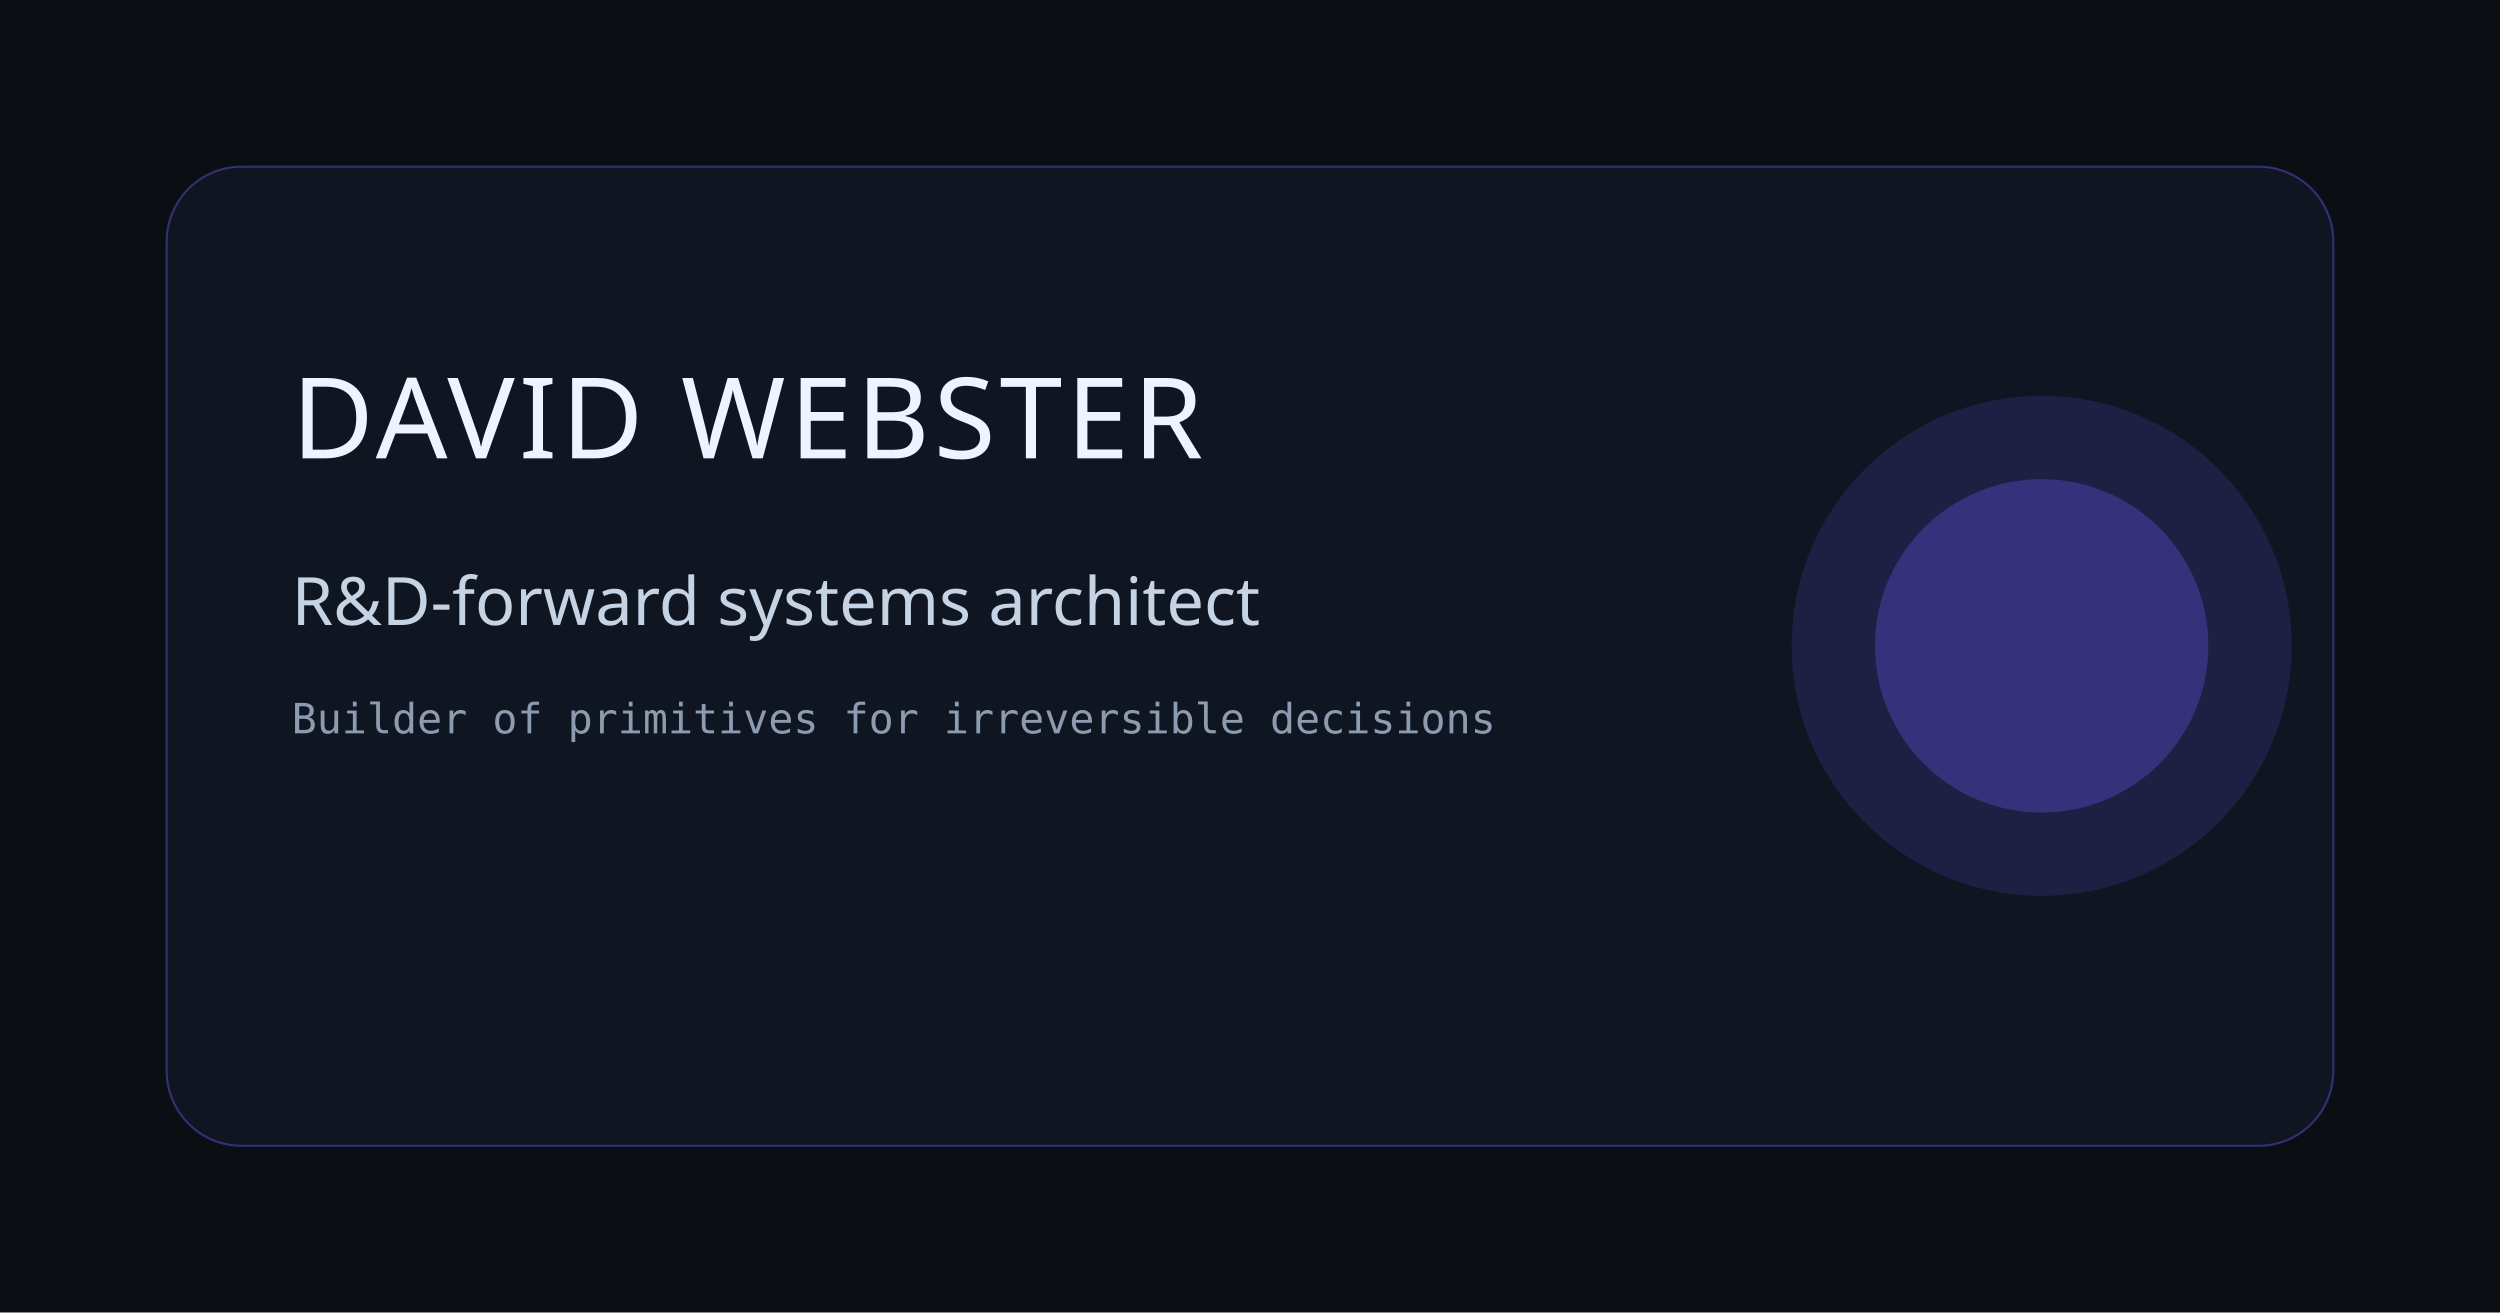
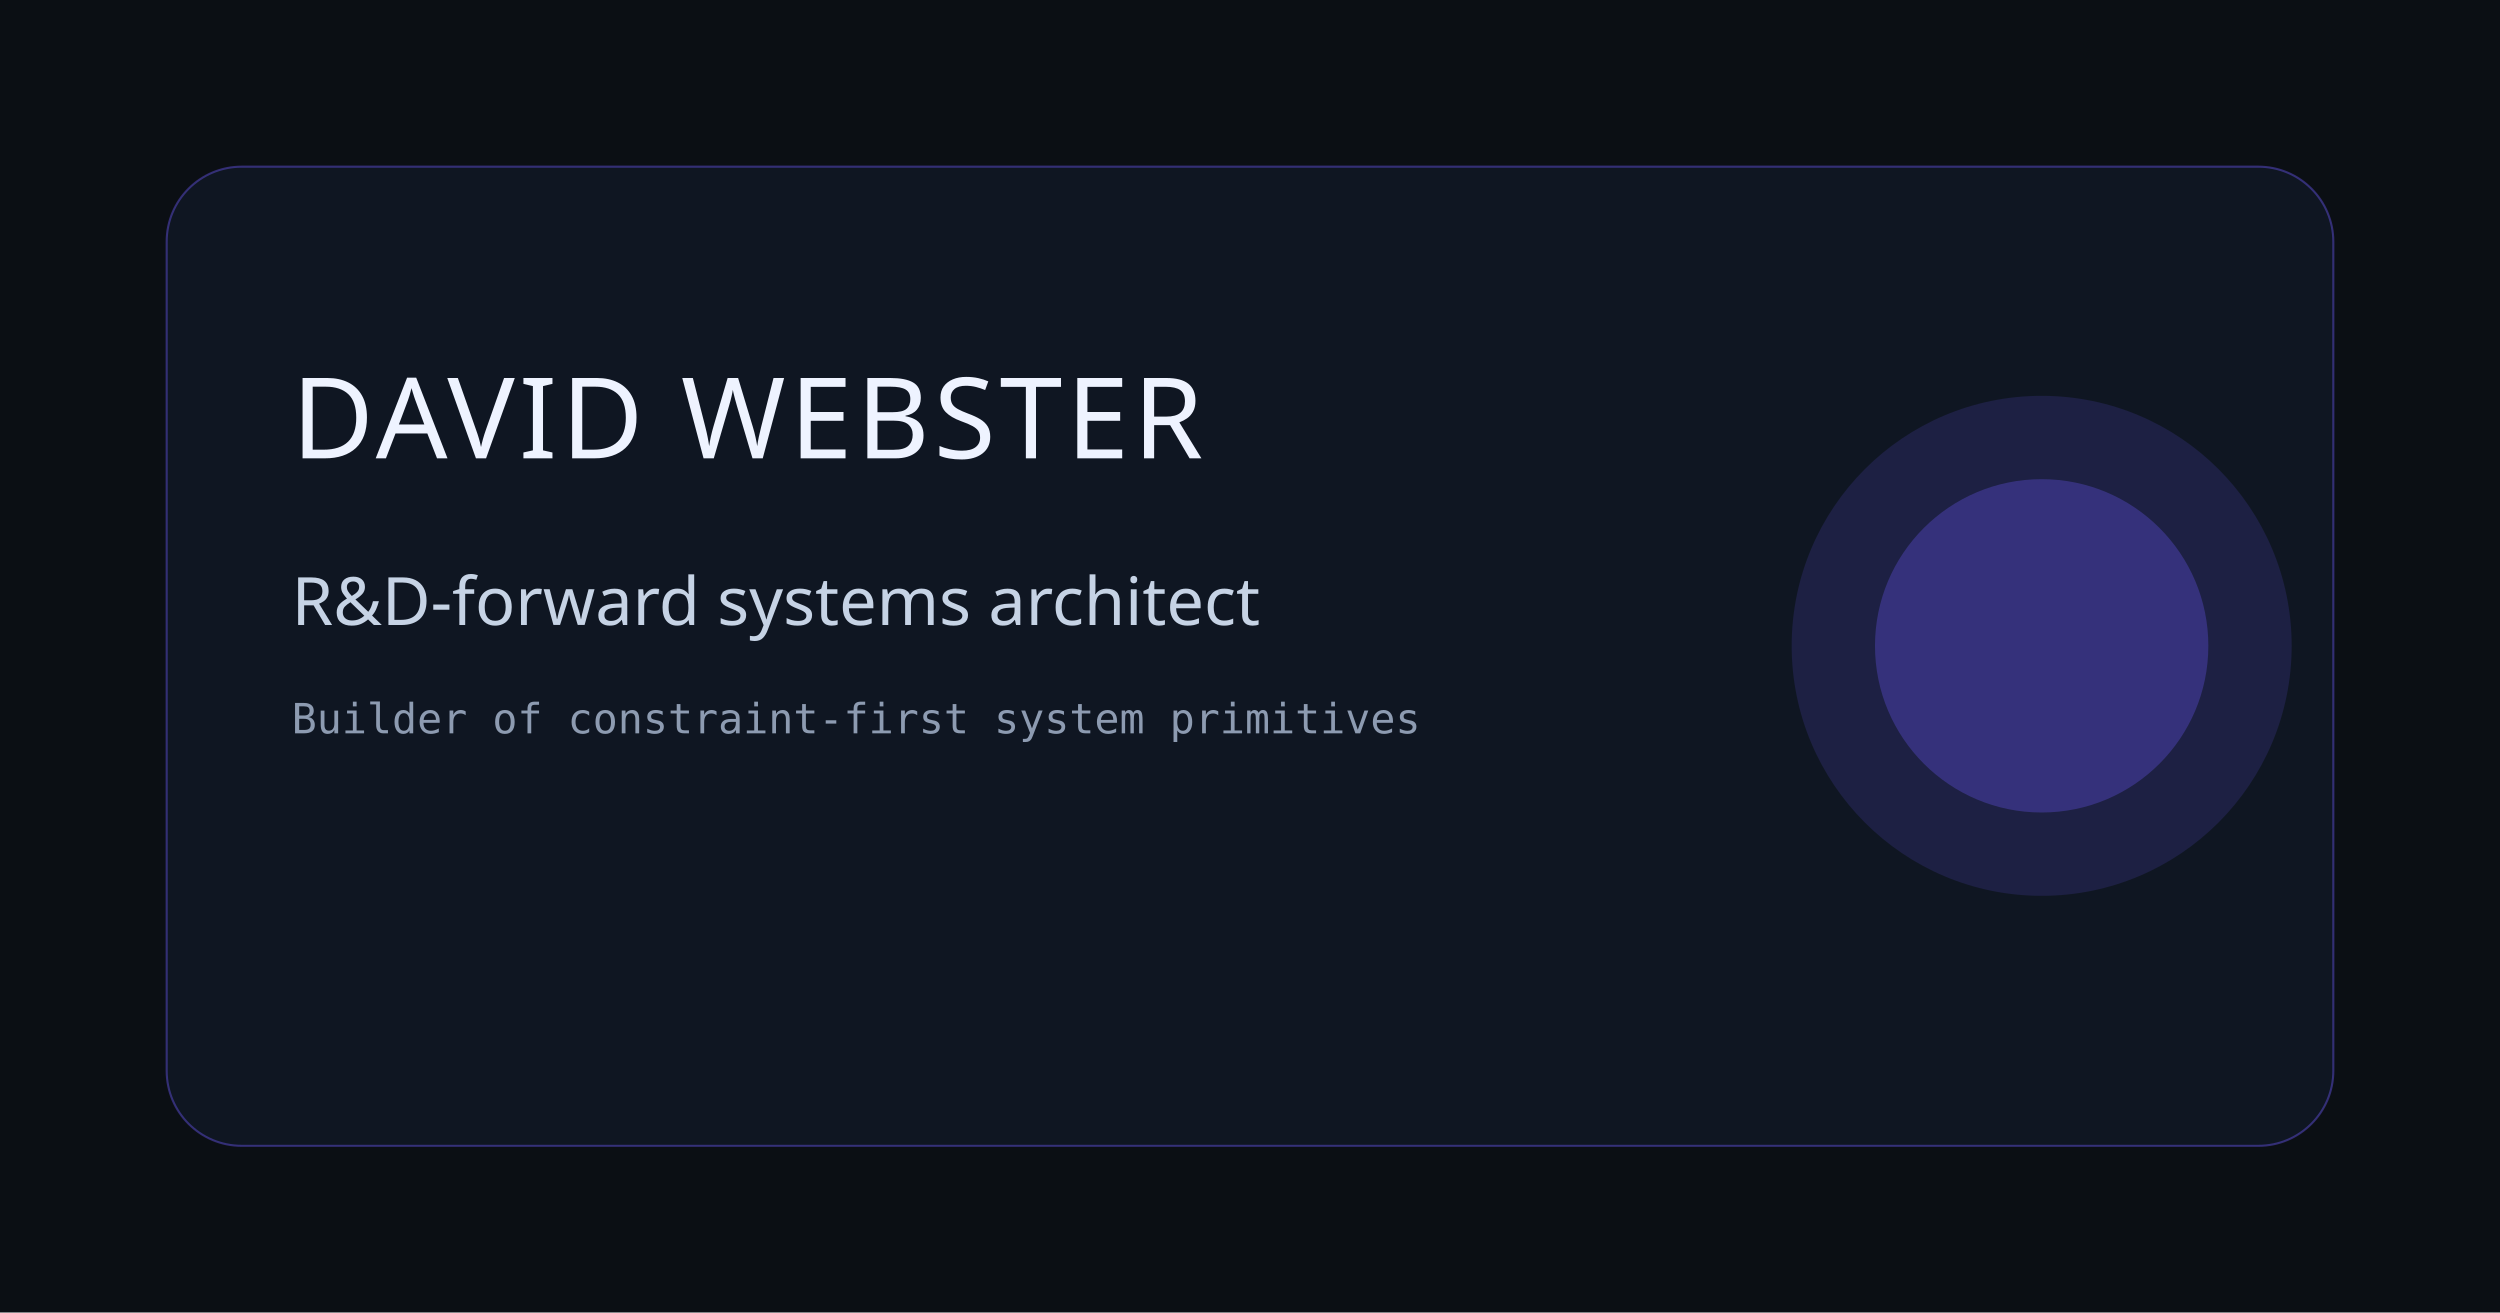
<svg xmlns="http://www.w3.org/2000/svg" width="1200" height="630" viewBox="0 0 1200 630" fill="none">
  <rect width="1200" height="630" fill="#0B0F14" />
  <rect x="80" y="80" width="1040" height="470" rx="36" fill="#0F1622" stroke="#6F5BFF" stroke-opacity="0.4" />
  <text x="140" y="220" fill="#EEF3FF" font-family="Space Grotesk, sans-serif" font-size="54" letter-spacing="2">DAVID WEBSTER</text>
  <text x="140" y="300" fill="#C6D3E5" font-family="Space Grotesk, sans-serif" font-size="32">R&amp;D-forward systems architect</text>
-   <text x="140" y="352" fill="#8D9BB1" font-family="IBM Plex Mono, monospace" font-size="20">Builder of primitives for irreversible decisions</text>
+   <text x="140" y="352" fill="#8D9BB1" font-family="IBM Plex Mono, monospace" font-size="20">Builder of constraint-first system primitives</text>
  <circle cx="980" cy="310" r="120" fill="#6F5BFF" fill-opacity="0.15" />
  <circle cx="980" cy="310" r="80" fill="#6F5BFF" fill-opacity="0.3" />
</svg>
